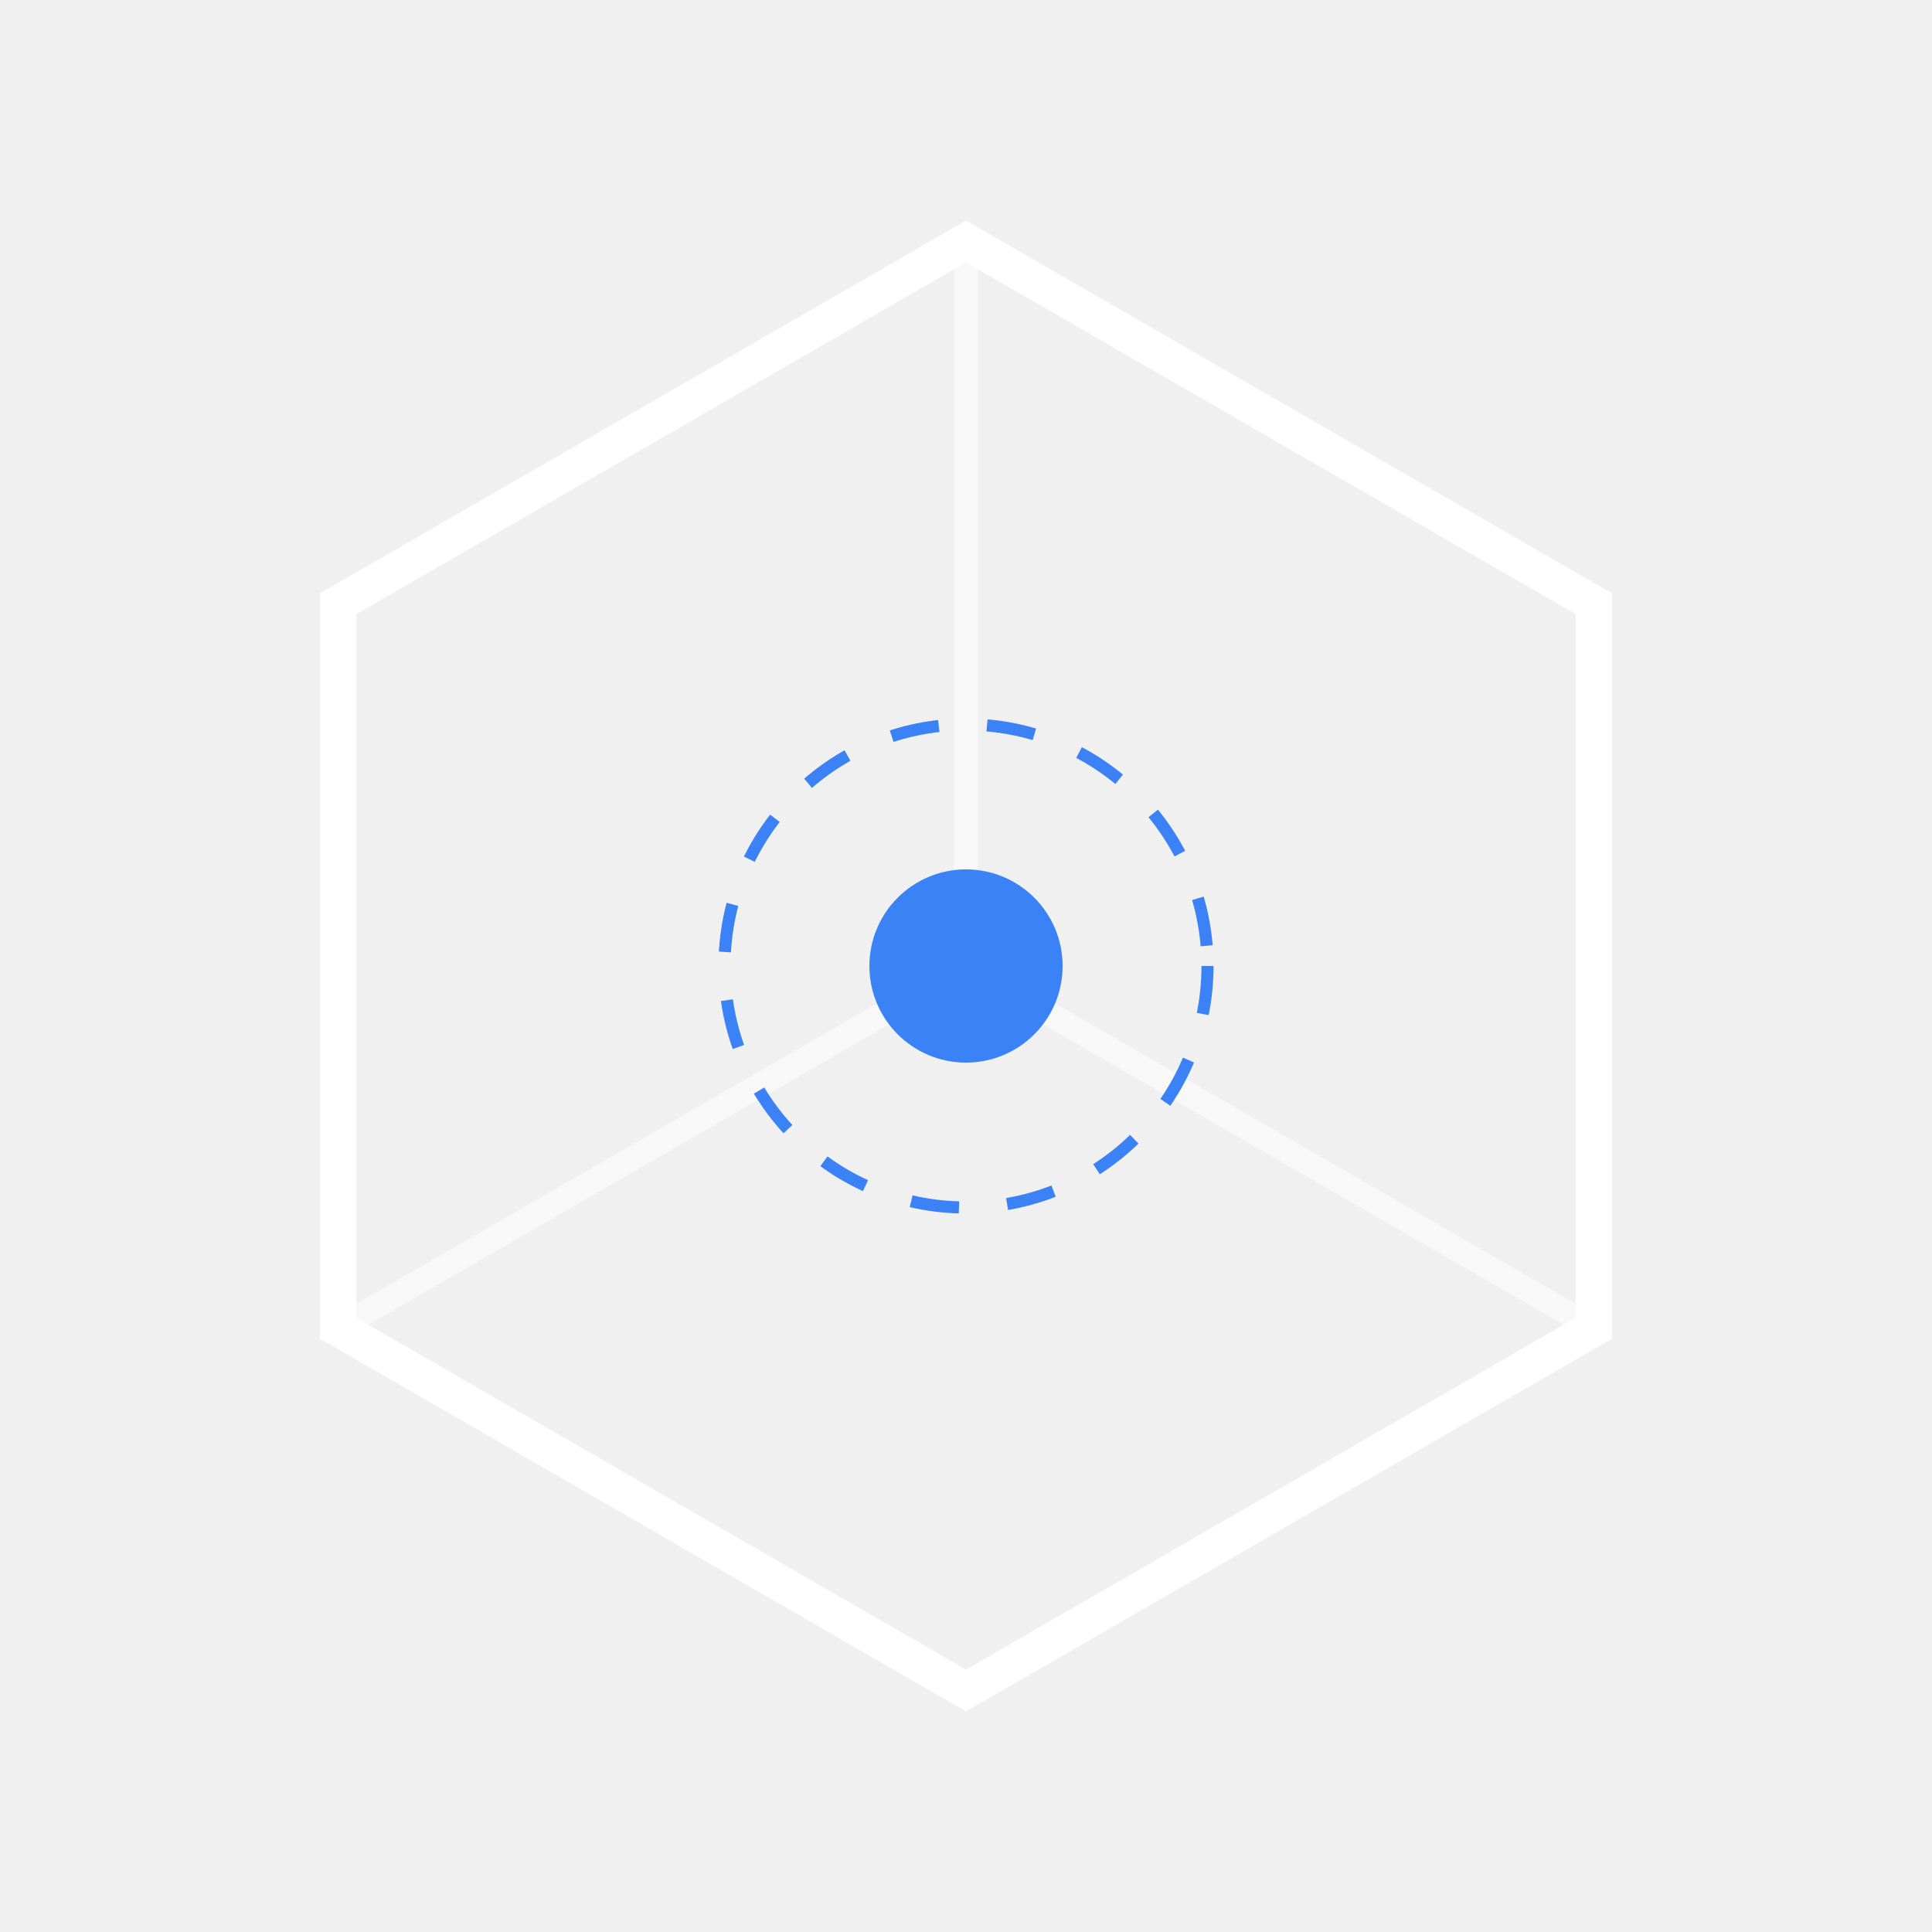
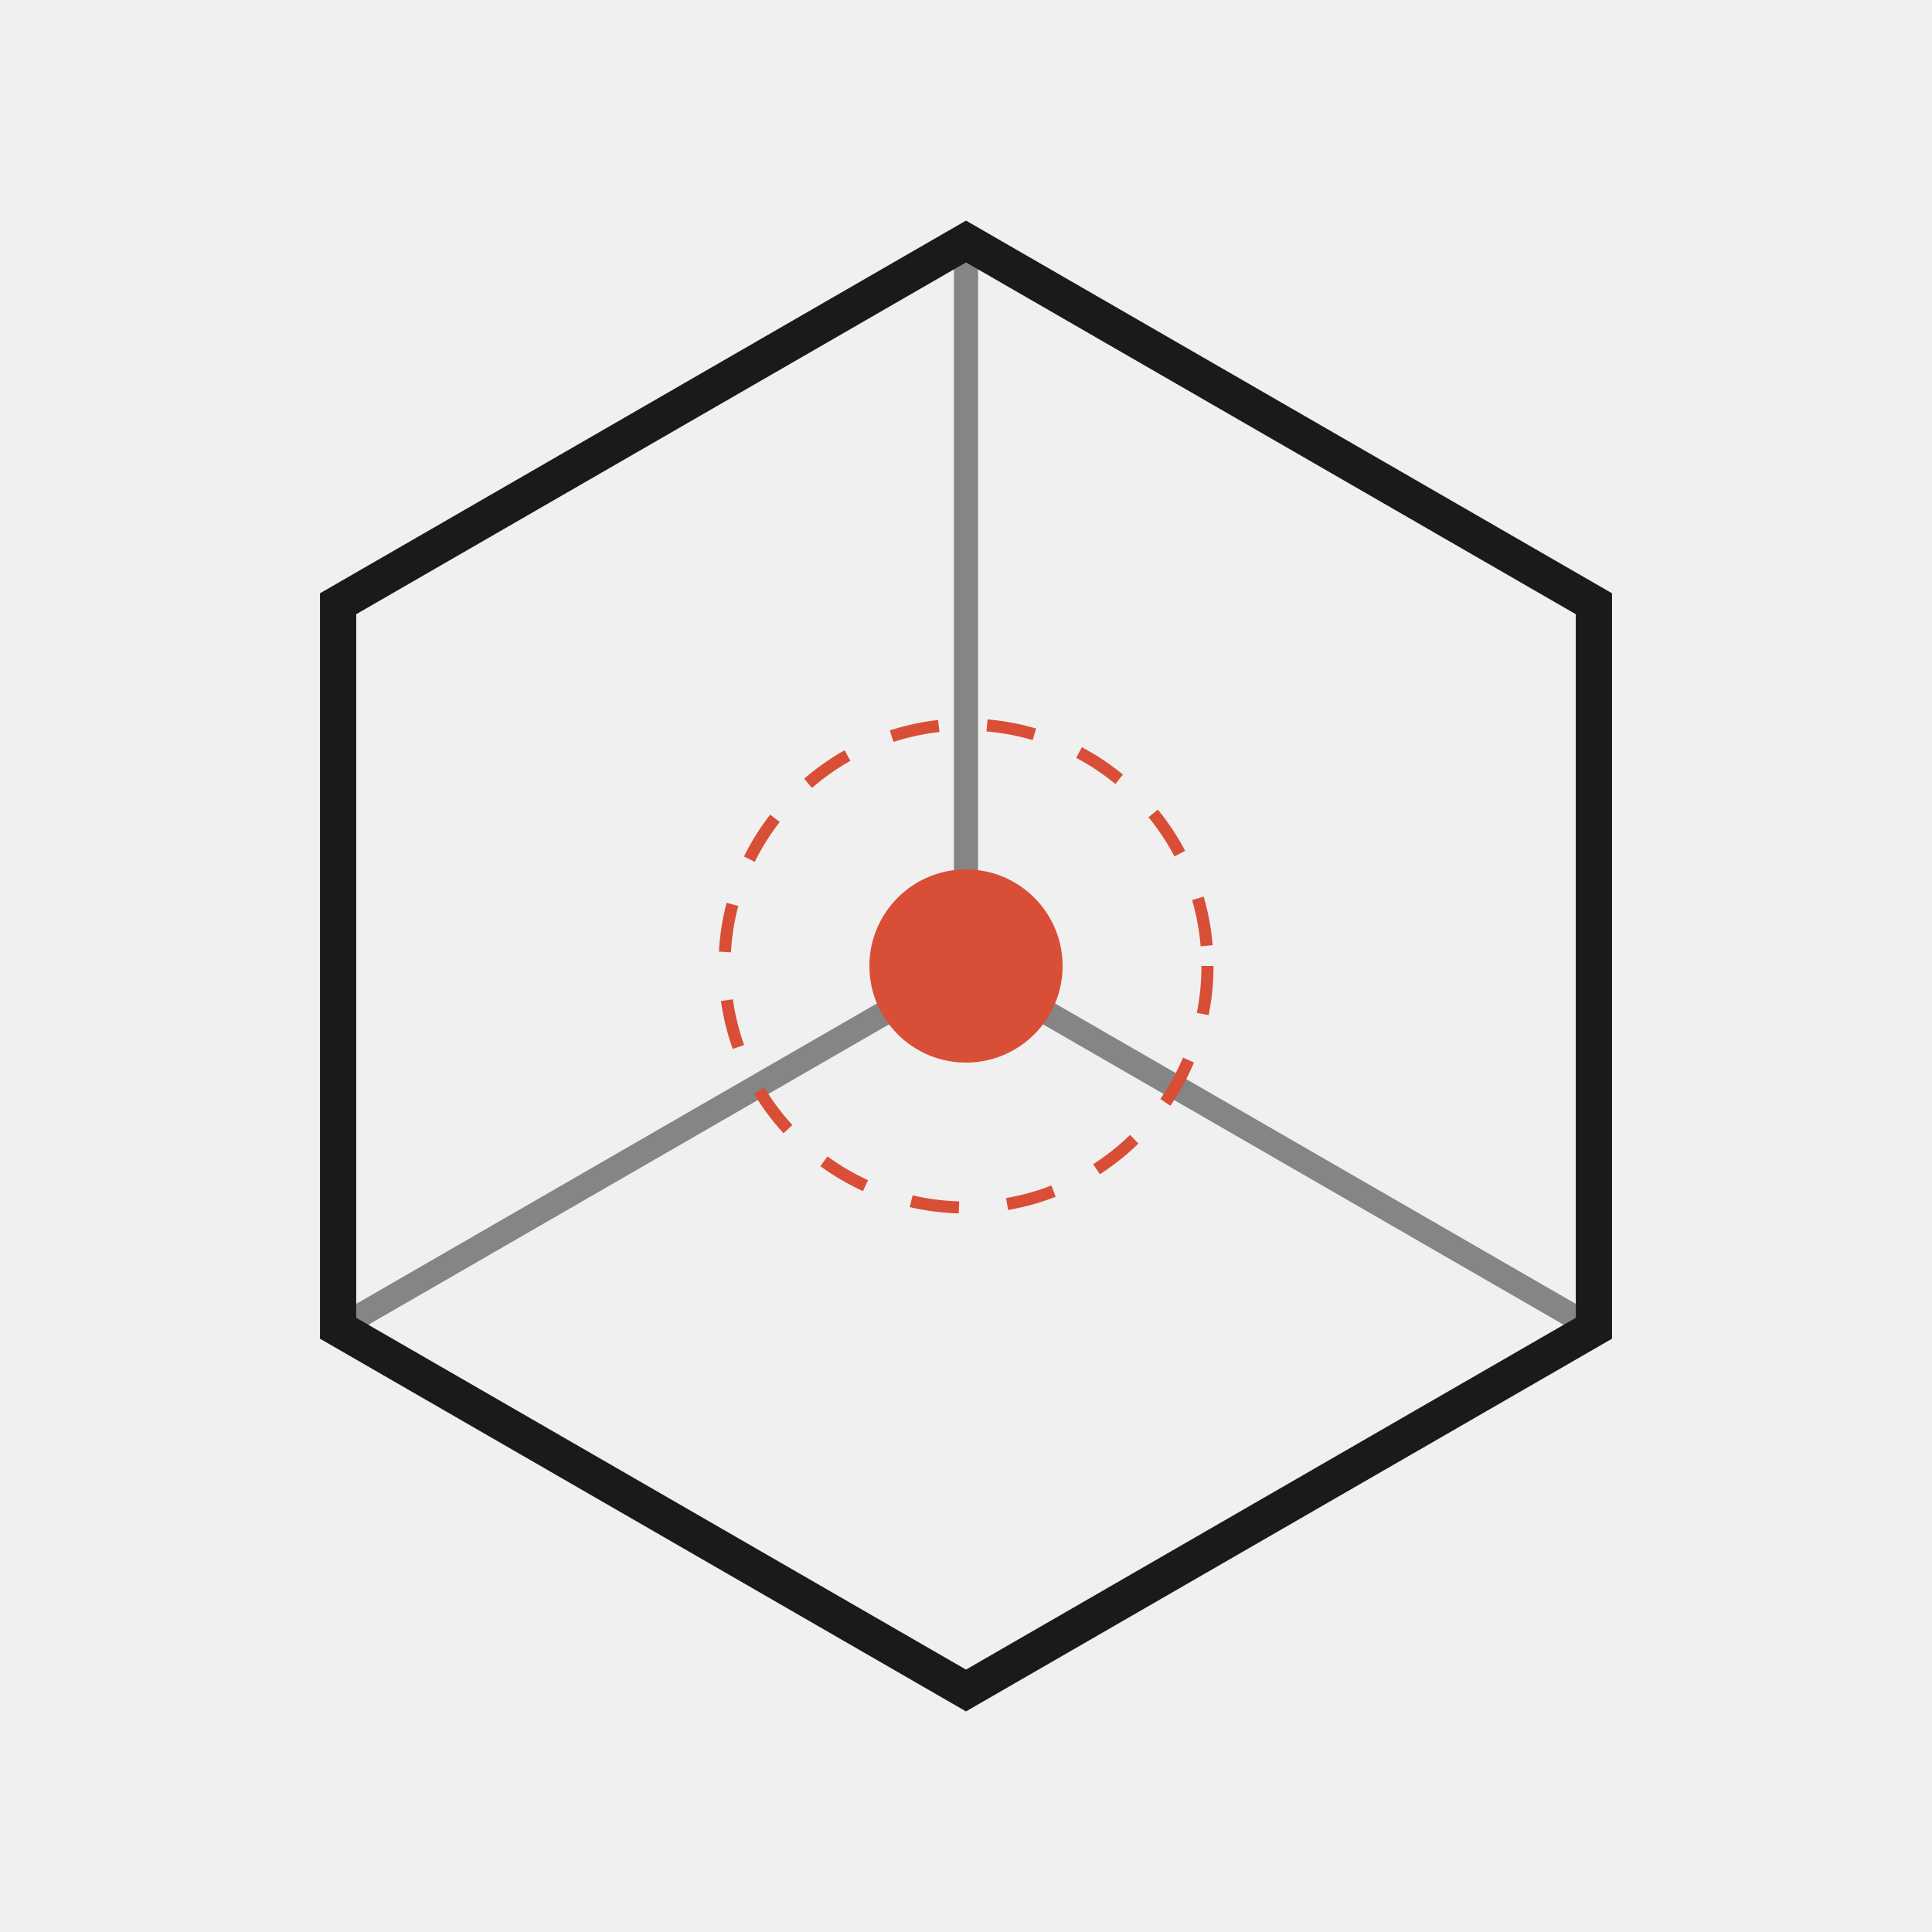
<svg xmlns="http://www.w3.org/2000/svg" width="80" height="80" viewBox="0 0 80 80" fill="none">
-   <path d="M40 10 L 66 25 V 55 L 40 70 L 14 55 V 25 L 40 10 Z" stroke="white" stroke-width="1.5" fill="none" />
-   <path d="M40 10 V 40 M 40 40 L 66 55 M 40 40 L 14 55" stroke="white" stroke-width="1" stroke-opacity="0.5" />
-   <circle cx="40" cy="40" r="4" fill="#3B82F6" />
-   <circle cx="40" cy="40" r="10" stroke="#3B82F6" stroke-width="0.5" stroke-dasharray="2 2" />
+   <path d="M40 10 L 66 25 V 55 L 40 70 L 14 55 V 25 L 40 10 Z" stroke="#1A1A1A" stroke-width="1.5" fill="none" />
+   <path d="M40 10 V 40 M 40 40 L 66 55 M 40 40 L 14 55" stroke="#1A1A1A" stroke-width="1" stroke-opacity="0.5" />
+   <circle cx="40" cy="40" r="4" fill="#D94E36" />
+   <circle cx="40" cy="40" r="10" stroke="#D94E36" stroke-width="0.5" stroke-dasharray="2 2" />
</svg>
